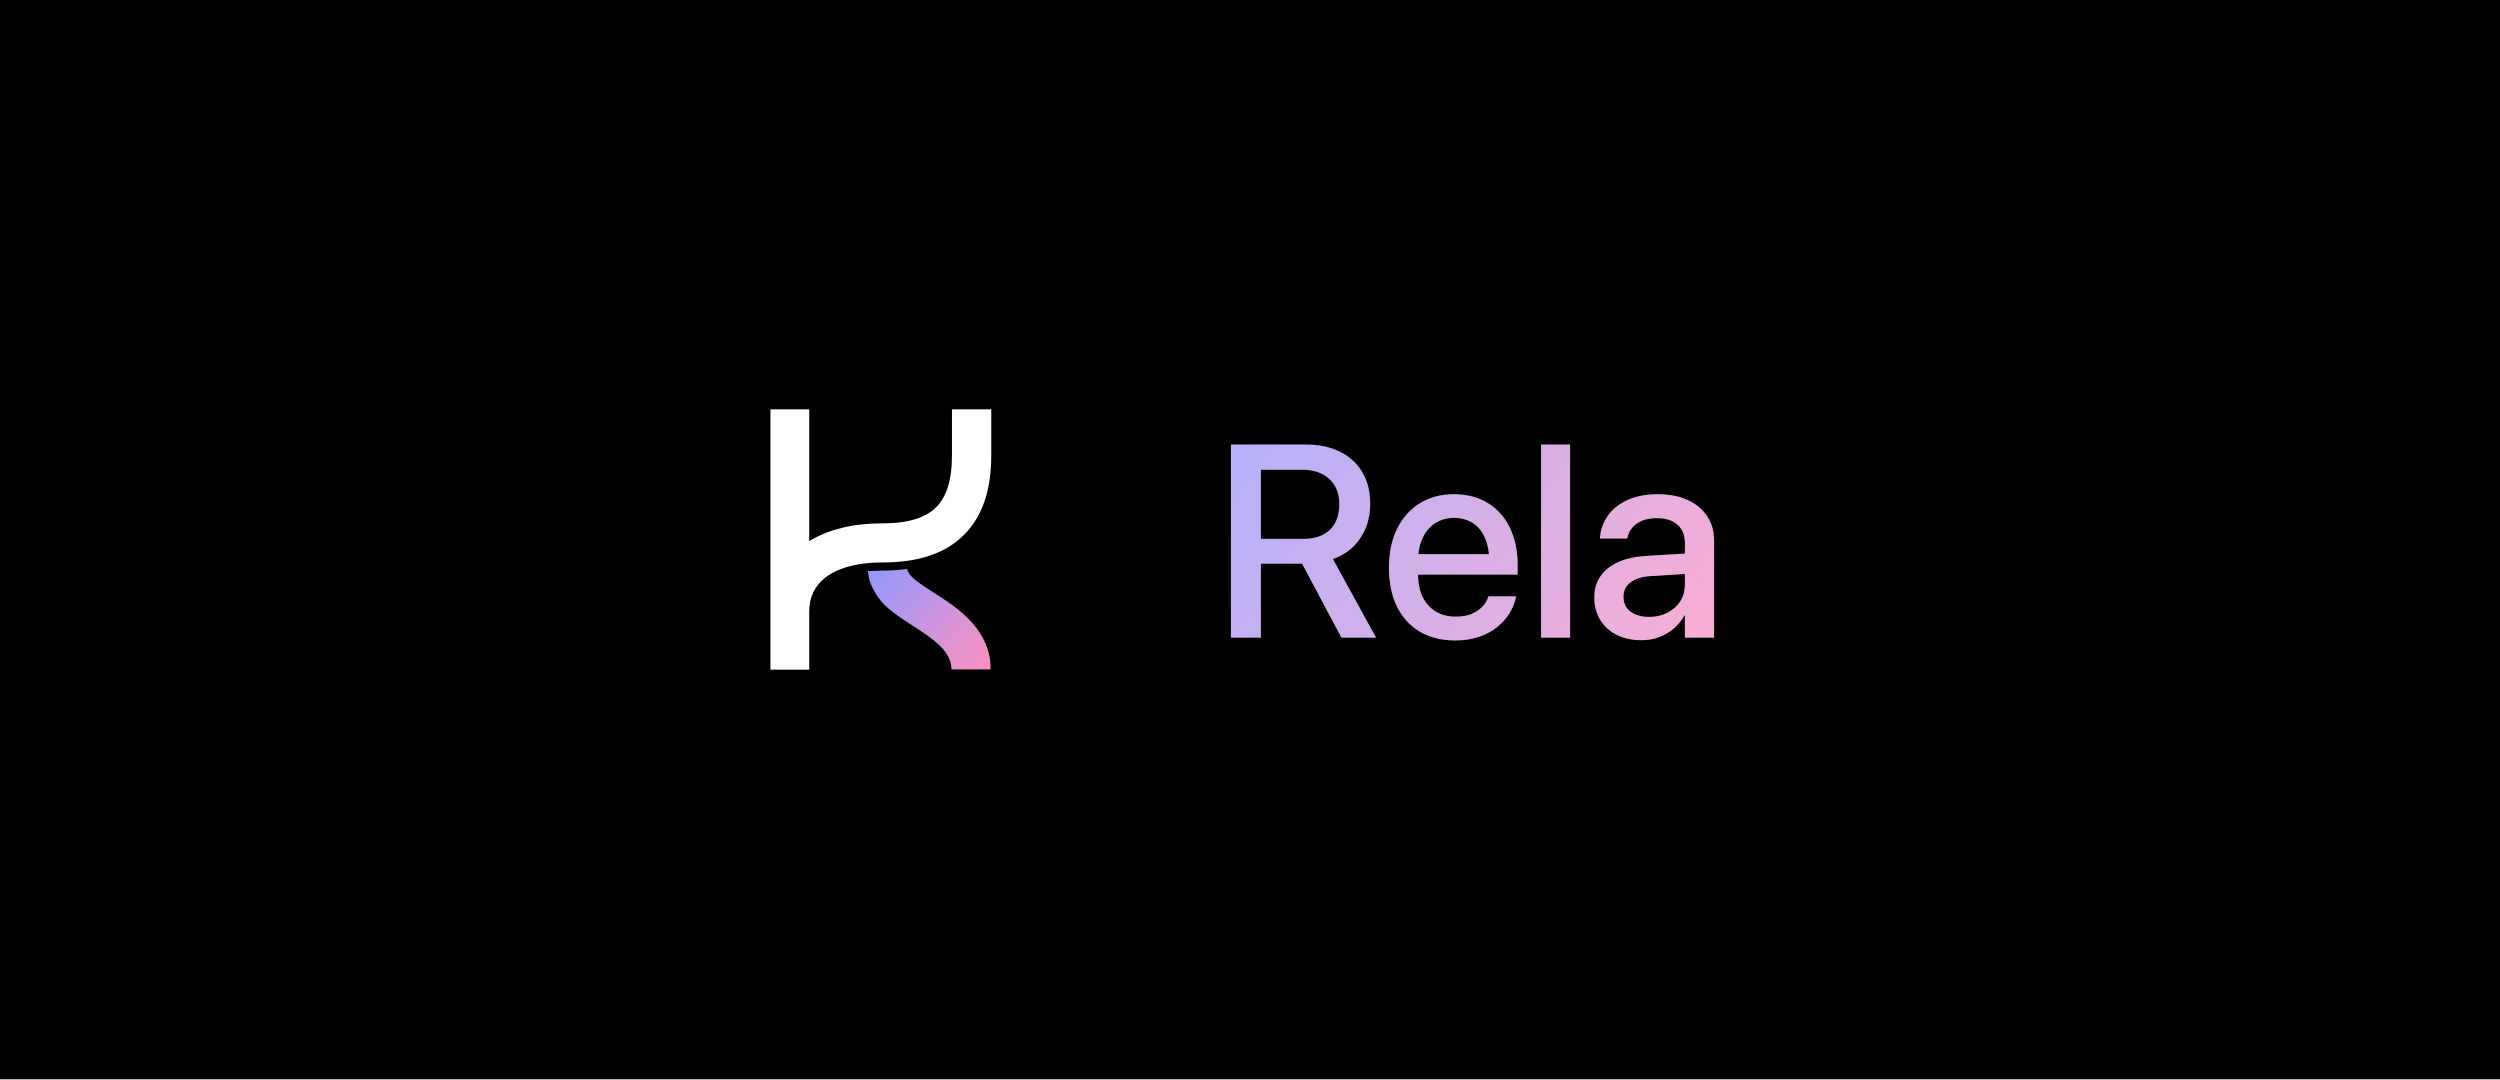
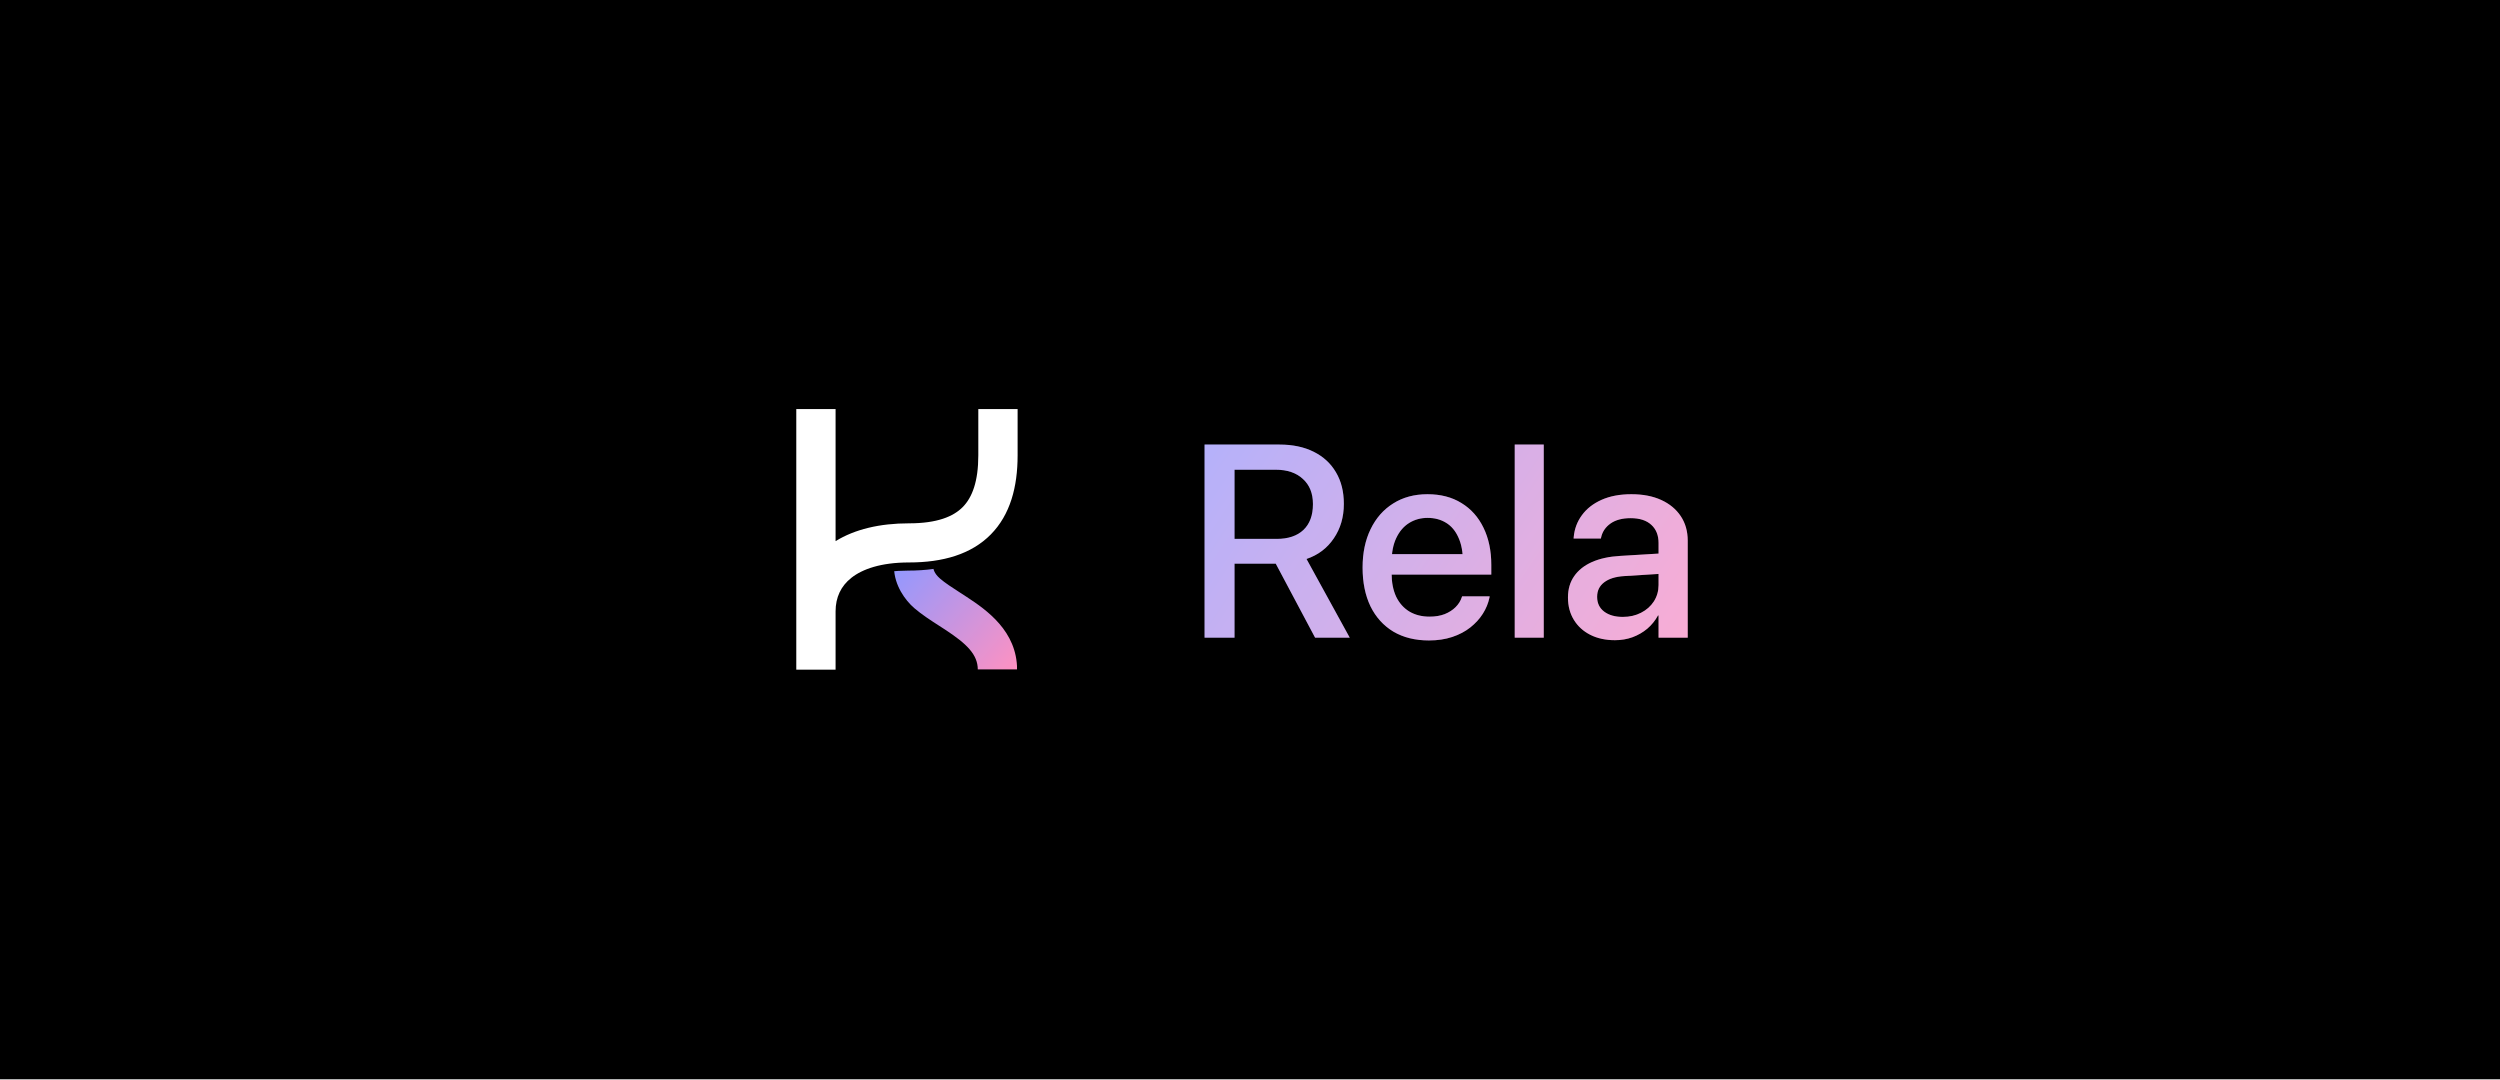
<svg xmlns="http://www.w3.org/2000/svg" width="1186" height="512" viewBox="0 0 1186 512" fill="none">
  <rect width="1186" height="512" fill="black" />
  <g clip-path="url(#clip0_1148_1746)">
-     <path fill-rule="evenodd" clip-rule="evenodd" d="M365.255 194.049H383.9V256.714C392.995 251.104 404.834 248.269 418.736 248.269C432.102 248.269 439.775 245.051 444.224 240.543C448.703 236.005 451.61 228.445 451.61 216.03V194.049H470.255V216.03C470.255 230.969 466.783 244.169 457.524 253.552C448.235 262.964 434.809 266.83 418.736 266.83C405.377 266.83 396.617 269.997 391.403 274.107C386.416 278.037 383.9 283.406 383.9 290.032V317.694H365.255V194.049Z" fill="white" />
-     <mask id="mask0_1148_1746" style="mask-type:alpha" maskUnits="userSpaceOnUse" x="387" y="256" width="84" height="62">
-       <path d="M460.196 256.286C449.635 266.687 434.92 270.696 418.245 270.696C405.498 270.696 397.757 273.722 393.501 277.076C389.573 280.172 387.58 284.311 387.58 289.746V317.694H470.01V256.185L460.196 256.286Z" fill="black" />
+     <path fill-rule="evenodd" clip-rule="evenodd" d="M377.755 194.049H396.4V256.714C405.495 251.104 417.334 248.269 431.236 248.269C444.602 248.269 452.275 245.051 456.724 240.543C461.203 236.005 464.11 228.445 464.11 216.03V194.049H482.755V216.03C482.755 230.969 479.283 244.169 470.024 253.552C460.735 262.964 447.309 266.83 431.236 266.83C417.877 266.83 409.117 269.997 403.903 274.107C398.916 278.037 396.4 283.406 396.4 290.032V317.694H377.755V194.049Z" fill="white" />
+     <mask id="mask0_1148_1746" style="mask-type:alpha" maskUnits="userSpaceOnUse" x="400" y="256" width="83" height="62">
+       <path d="M472.696 256.286C462.135 266.687 447.42 270.696 430.745 270.696C417.998 270.696 410.257 273.722 406.001 277.076C402.073 280.172 400.08 284.311 400.08 289.746V317.694H482.509V256.185L472.696 256.286Z" fill="black" />
    </mask>
    <g mask="url(#mask0_1148_1746)">
-       <path fill-rule="evenodd" clip-rule="evenodd" d="M421.254 288.511C416.788 284.656 411.856 277.676 411.622 269.517L430.266 269.272C430.278 269.661 430.436 271.87 433.468 274.487C435.903 276.589 438.909 278.528 442.682 280.962C443.765 281.661 444.912 282.4 446.126 283.196C455.594 289.402 470.009 299.471 470.009 317.694H451.365C451.365 310.518 446.154 305.438 435.873 298.7C435.02 298.141 434.116 297.559 433.18 296.957C429.254 294.432 424.778 291.553 421.254 288.511Z" fill="url(#paint0_linear_1148_1746)" />
+       <path fill-rule="evenodd" clip-rule="evenodd" d="M433.754 288.511C429.288 284.656 424.356 277.676 424.122 269.517L442.766 269.272C442.778 269.661 442.936 271.87 445.968 274.487C448.403 276.589 451.409 278.528 455.182 280.962C456.265 281.661 457.412 282.4 458.626 283.196C468.094 289.402 482.509 299.471 482.509 317.694H463.865C463.865 310.518 458.654 305.438 448.373 298.7C447.52 298.141 446.616 297.559 445.68 296.957C441.754 294.432 437.278 291.553 433.754 288.511Z" fill="url(#paint0_linear_1148_1746)" />
    </g>
  </g>
-   <path d="M583.942 302.5V210.903H619.553C625.773 210.903 631.169 212.046 635.739 214.331C640.31 216.616 643.822 219.854 646.276 224.043C648.773 228.232 650.021 233.205 650.021 238.96V239.087C650.021 245.308 648.435 250.745 645.261 255.4C642.129 260.055 637.813 263.314 632.312 265.176L652.814 302.5H636.374L617.712 267.397C617.543 267.397 617.395 267.397 617.268 267.397C617.183 267.397 617.056 267.397 616.887 267.397H598.161V302.5H583.942ZM598.161 255.654H618.156C623.615 255.654 627.847 254.237 630.852 251.401C633.856 248.524 635.358 244.461 635.358 239.214V239.087C635.358 234.051 633.771 230.094 630.598 227.217C627.466 224.297 623.171 222.837 617.712 222.837H598.161V255.654ZM690.393 303.833C683.876 303.833 678.247 302.437 673.508 299.644C668.811 296.808 665.192 292.809 662.653 287.646C660.157 282.441 658.908 276.326 658.908 269.302V269.238C658.908 262.298 660.178 256.226 662.717 251.021C665.256 245.773 668.832 241.711 673.444 238.833C678.057 235.913 683.474 234.453 689.694 234.453C695.957 234.453 701.332 235.85 705.817 238.643C710.345 241.393 713.837 245.308 716.291 250.386C718.745 255.422 719.973 261.283 719.973 267.969V272.603H665.7V262.891H713.308L706.516 271.968V266.636C706.516 261.938 705.796 258.045 704.357 254.956C702.961 251.825 700.993 249.497 698.454 247.974C695.957 246.45 693.059 245.688 689.758 245.688C686.499 245.688 683.579 246.493 680.998 248.101C678.417 249.709 676.385 252.078 674.904 255.21C673.423 258.299 672.683 262.108 672.683 266.636V271.968C672.683 276.284 673.402 279.987 674.841 283.076C676.322 286.123 678.417 288.472 681.125 290.122C683.833 291.73 687.028 292.534 690.71 292.534C693.418 292.534 695.809 292.132 697.883 291.328C699.956 290.482 701.67 289.382 703.024 288.027C704.421 286.631 705.394 285.086 705.944 283.394L706.135 282.886H719.211L719.084 283.584C718.534 286.208 717.497 288.726 715.974 291.138C714.45 293.55 712.461 295.729 710.007 297.676C707.595 299.58 704.738 301.082 701.438 302.183C698.137 303.283 694.455 303.833 690.393 303.833ZM731.081 302.5V210.903H744.855V302.5H731.081ZM778.625 303.706C774.182 303.706 770.288 302.86 766.945 301.167C763.602 299.474 761 297.104 759.138 294.058C757.276 291.011 756.345 287.498 756.345 283.521V283.394C756.345 279.5 757.318 276.157 759.265 273.364C761.211 270.529 764.025 268.286 767.707 266.636C771.431 264.985 775.917 264.012 781.164 263.716L806.428 262.192V271.841L783.005 273.301C778.9 273.555 775.726 274.549 773.483 276.284C771.283 277.977 770.183 280.241 770.183 283.076V283.203C770.183 286.123 771.283 288.429 773.483 290.122C775.726 291.815 778.688 292.661 782.37 292.661C785.586 292.661 788.464 292.005 791.003 290.693C793.584 289.382 795.616 287.583 797.097 285.298C798.578 282.97 799.318 280.368 799.318 277.49V257.622C799.318 253.94 798.176 251.063 795.891 248.989C793.605 246.873 790.326 245.815 786.052 245.815C782.116 245.815 778.942 246.662 776.53 248.354C774.16 250.047 772.679 252.227 772.087 254.893L771.96 255.464H759.011L759.074 254.766C759.413 250.915 760.703 247.466 762.946 244.419C765.189 241.33 768.299 238.896 772.277 237.119C776.255 235.342 780.974 234.453 786.433 234.453C791.892 234.453 796.61 235.363 800.588 237.183C804.566 239.002 807.655 241.562 809.855 244.863C812.056 248.164 813.156 252.036 813.156 256.479V302.5H799.318V291.963H799.064C797.753 294.375 796.06 296.47 793.986 298.247C791.913 299.982 789.564 301.336 786.94 302.31C784.359 303.241 781.587 303.706 778.625 303.706Z" fill="url(#paint1_linear_1148_1746)" />
-   <path d="M583.942 302.5V210.903H619.553C625.773 210.903 631.169 212.046 635.739 214.331C640.31 216.616 643.822 219.854 646.276 224.043C648.773 228.232 650.021 233.205 650.021 238.96V239.087C650.021 245.308 648.435 250.745 645.261 255.4C642.129 260.055 637.813 263.314 632.312 265.176L652.814 302.5H636.374L617.712 267.397C617.543 267.397 617.395 267.397 617.268 267.397C617.183 267.397 617.056 267.397 616.887 267.397H598.161V302.5H583.942ZM598.161 255.654H618.156C623.615 255.654 627.847 254.237 630.852 251.401C633.856 248.524 635.358 244.461 635.358 239.214V239.087C635.358 234.051 633.771 230.094 630.598 227.217C627.466 224.297 623.171 222.837 617.712 222.837H598.161V255.654ZM690.393 303.833C683.876 303.833 678.247 302.437 673.508 299.644C668.811 296.808 665.192 292.809 662.653 287.646C660.157 282.441 658.908 276.326 658.908 269.302V269.238C658.908 262.298 660.178 256.226 662.717 251.021C665.256 245.773 668.832 241.711 673.444 238.833C678.057 235.913 683.474 234.453 689.694 234.453C695.957 234.453 701.332 235.85 705.817 238.643C710.345 241.393 713.837 245.308 716.291 250.386C718.745 255.422 719.973 261.283 719.973 267.969V272.603H665.7V262.891H713.308L706.516 271.968V266.636C706.516 261.938 705.796 258.045 704.357 254.956C702.961 251.825 700.993 249.497 698.454 247.974C695.957 246.45 693.059 245.688 689.758 245.688C686.499 245.688 683.579 246.493 680.998 248.101C678.417 249.709 676.385 252.078 674.904 255.21C673.423 258.299 672.683 262.108 672.683 266.636V271.968C672.683 276.284 673.402 279.987 674.841 283.076C676.322 286.123 678.417 288.472 681.125 290.122C683.833 291.73 687.028 292.534 690.71 292.534C693.418 292.534 695.809 292.132 697.883 291.328C699.956 290.482 701.67 289.382 703.024 288.027C704.421 286.631 705.394 285.086 705.944 283.394L706.135 282.886H719.211L719.084 283.584C718.534 286.208 717.497 288.726 715.974 291.138C714.45 293.55 712.461 295.729 710.007 297.676C707.595 299.58 704.738 301.082 701.438 302.183C698.137 303.283 694.455 303.833 690.393 303.833ZM731.081 302.5V210.903H744.855V302.5H731.081ZM778.625 303.706C774.182 303.706 770.288 302.86 766.945 301.167C763.602 299.474 761 297.104 759.138 294.058C757.276 291.011 756.345 287.498 756.345 283.521V283.394C756.345 279.5 757.318 276.157 759.265 273.364C761.211 270.529 764.025 268.286 767.707 266.636C771.431 264.985 775.917 264.012 781.164 263.716L806.428 262.192V271.841L783.005 273.301C778.9 273.555 775.726 274.549 773.483 276.284C771.283 277.977 770.183 280.241 770.183 283.076V283.203C770.183 286.123 771.283 288.429 773.483 290.122C775.726 291.815 778.688 292.661 782.37 292.661C785.586 292.661 788.464 292.005 791.003 290.693C793.584 289.382 795.616 287.583 797.097 285.298C798.578 282.97 799.318 280.368 799.318 277.49V257.622C799.318 253.94 798.176 251.063 795.891 248.989C793.605 246.873 790.326 245.815 786.052 245.815C782.116 245.815 778.942 246.662 776.53 248.354C774.16 250.047 772.679 252.227 772.087 254.893L771.96 255.464H759.011L759.074 254.766C759.413 250.915 760.703 247.466 762.946 244.419C765.189 241.33 768.299 238.896 772.277 237.119C776.255 235.342 780.974 234.453 786.433 234.453C791.892 234.453 796.61 235.363 800.588 237.183C804.566 239.002 807.655 241.562 809.855 244.863C812.056 248.164 813.156 252.036 813.156 256.479V302.5H799.318V291.963H799.064C797.753 294.375 796.06 296.47 793.986 298.247C791.913 299.982 789.564 301.336 786.94 302.31C784.359 303.241 781.587 303.706 778.625 303.706Z" fill="white" fill-opacity="0.25" />
+   <path d="M571.442 302.5V210.903H607.053C613.273 210.903 618.669 212.046 623.239 214.331C627.81 216.616 631.322 219.854 633.776 224.043C636.273 228.232 637.521 233.205 637.521 238.96V239.087C637.521 245.308 635.935 250.745 632.761 255.4C629.629 260.055 625.313 263.314 619.812 265.176L640.314 302.5H623.874L605.212 267.397C605.043 267.397 604.895 267.397 604.768 267.397C604.683 267.397 604.556 267.397 604.387 267.397H585.661V302.5H571.442ZM585.661 255.654H605.656C611.115 255.654 615.347 254.237 618.352 251.401C621.356 248.524 622.858 244.461 622.858 239.214V239.087C622.858 234.051 621.271 230.094 618.098 227.217C614.966 224.297 610.671 222.837 605.212 222.837H585.661V255.654ZM677.893 303.833C671.376 303.833 665.747 302.437 661.008 299.644C656.311 296.808 652.692 292.809 650.153 287.646C647.657 282.441 646.408 276.326 646.408 269.302V269.238C646.408 262.298 647.678 256.226 650.217 251.021C652.756 245.773 656.332 241.711 660.944 238.833C665.557 235.913 670.974 234.453 677.194 234.453C683.457 234.453 688.832 235.85 693.317 238.643C697.845 241.393 701.337 245.308 703.791 250.386C706.245 255.422 707.473 261.283 707.473 267.969V272.603H653.2V262.891H700.808L694.016 271.968V266.636C694.016 261.938 693.296 258.045 691.857 254.956C690.461 251.825 688.493 249.497 685.954 247.974C683.457 246.45 680.559 245.688 677.258 245.688C673.999 245.688 671.079 246.493 668.498 248.101C665.917 249.709 663.885 252.078 662.404 255.21C660.923 258.299 660.183 262.108 660.183 266.636V271.968C660.183 276.284 660.902 279.987 662.341 283.076C663.822 286.123 665.917 288.472 668.625 290.122C671.333 291.73 674.528 292.534 678.21 292.534C680.918 292.534 683.309 292.132 685.383 291.328C687.456 290.482 689.17 289.382 690.524 288.027C691.921 286.631 692.894 285.086 693.444 283.394L693.635 282.886H706.711L706.584 283.584C706.034 286.208 704.997 288.726 703.474 291.138C701.95 293.55 699.961 295.729 697.507 297.676C695.095 299.58 692.238 301.082 688.938 302.183C685.637 303.283 681.955 303.833 677.893 303.833ZM718.581 302.5V210.903H732.355V302.5H718.581ZM766.125 303.706C761.682 303.706 757.788 302.86 754.445 301.167C751.102 299.474 748.5 297.104 746.638 294.058C744.776 291.011 743.845 287.498 743.845 283.521V283.394C743.845 279.5 744.818 276.157 746.765 273.364C748.711 270.529 751.525 268.286 755.207 266.636C758.931 264.985 763.417 264.012 768.664 263.716L793.928 262.192V271.841L770.505 273.301C766.4 273.555 763.226 274.549 760.983 276.284C758.783 277.977 757.683 280.241 757.683 283.076V283.203C757.683 286.123 758.783 288.429 760.983 290.122C763.226 291.815 766.188 292.661 769.87 292.661C773.086 292.661 775.964 292.005 778.503 290.693C781.084 289.382 783.116 287.583 784.597 285.298C786.078 282.97 786.818 280.368 786.818 277.49V257.622C786.818 253.94 785.676 251.063 783.391 248.989C781.105 246.873 777.826 245.815 773.552 245.815C769.616 245.815 766.442 246.662 764.03 248.354C761.66 250.047 760.179 252.227 759.587 254.893L759.46 255.464H746.511L746.574 254.766C746.913 250.915 748.203 247.466 750.446 244.419C752.689 241.33 755.799 238.896 759.777 237.119C763.755 235.342 768.474 234.453 773.933 234.453C779.392 234.453 784.11 235.363 788.088 237.183C792.066 239.002 795.155 241.562 797.355 244.863C799.556 248.164 800.656 252.036 800.656 256.479V302.5H786.818V291.963H786.564C785.253 294.375 783.56 296.47 781.486 298.247C779.413 299.982 777.064 301.336 774.44 302.31C771.859 303.241 769.087 303.706 766.125 303.706Z" fill="url(#paint1_linear_1148_1746)" />
+   <path d="M571.442 302.5V210.903H607.053C613.273 210.903 618.669 212.046 623.239 214.331C627.81 216.616 631.322 219.854 633.776 224.043C636.273 228.232 637.521 233.205 637.521 238.96V239.087C637.521 245.308 635.935 250.745 632.761 255.4C629.629 260.055 625.313 263.314 619.812 265.176L640.314 302.5H623.874L605.212 267.397C605.043 267.397 604.895 267.397 604.768 267.397C604.683 267.397 604.556 267.397 604.387 267.397H585.661V302.5H571.442ZM585.661 255.654H605.656C611.115 255.654 615.347 254.237 618.352 251.401C621.356 248.524 622.858 244.461 622.858 239.214V239.087C622.858 234.051 621.271 230.094 618.098 227.217C614.966 224.297 610.671 222.837 605.212 222.837H585.661V255.654ZM677.893 303.833C671.376 303.833 665.747 302.437 661.008 299.644C656.311 296.808 652.692 292.809 650.153 287.646C647.657 282.441 646.408 276.326 646.408 269.302V269.238C646.408 262.298 647.678 256.226 650.217 251.021C652.756 245.773 656.332 241.711 660.944 238.833C665.557 235.913 670.974 234.453 677.194 234.453C683.457 234.453 688.832 235.85 693.317 238.643C697.845 241.393 701.337 245.308 703.791 250.386C706.245 255.422 707.473 261.283 707.473 267.969V272.603H653.2V262.891H700.808L694.016 271.968V266.636C694.016 261.938 693.296 258.045 691.857 254.956C690.461 251.825 688.493 249.497 685.954 247.974C683.457 246.45 680.559 245.688 677.258 245.688C673.999 245.688 671.079 246.493 668.498 248.101C665.917 249.709 663.885 252.078 662.404 255.21C660.923 258.299 660.183 262.108 660.183 266.636V271.968C660.183 276.284 660.902 279.987 662.341 283.076C663.822 286.123 665.917 288.472 668.625 290.122C671.333 291.73 674.528 292.534 678.21 292.534C680.918 292.534 683.309 292.132 685.383 291.328C687.456 290.482 689.17 289.382 690.524 288.027C691.921 286.631 692.894 285.086 693.444 283.394L693.635 282.886H706.711L706.584 283.584C706.034 286.208 704.997 288.726 703.474 291.138C701.95 293.55 699.961 295.729 697.507 297.676C695.095 299.58 692.238 301.082 688.938 302.183C685.637 303.283 681.955 303.833 677.893 303.833ZM718.581 302.5V210.903H732.355V302.5H718.581ZM766.125 303.706C761.682 303.706 757.788 302.86 754.445 301.167C751.102 299.474 748.5 297.104 746.638 294.058C744.776 291.011 743.845 287.498 743.845 283.521V283.394C743.845 279.5 744.818 276.157 746.765 273.364C748.711 270.529 751.525 268.286 755.207 266.636C758.931 264.985 763.417 264.012 768.664 263.716L793.928 262.192V271.841L770.505 273.301C766.4 273.555 763.226 274.549 760.983 276.284C758.783 277.977 757.683 280.241 757.683 283.076V283.203C757.683 286.123 758.783 288.429 760.983 290.122C763.226 291.815 766.188 292.661 769.87 292.661C773.086 292.661 775.964 292.005 778.503 290.693C781.084 289.382 783.116 287.583 784.597 285.298C786.078 282.97 786.818 280.368 786.818 277.49V257.622C786.818 253.94 785.676 251.063 783.391 248.989C781.105 246.873 777.826 245.815 773.552 245.815C769.616 245.815 766.442 246.662 764.03 248.354C761.66 250.047 760.179 252.227 759.587 254.893L759.46 255.464H746.511L746.574 254.766C746.913 250.915 748.203 247.466 750.446 244.419C752.689 241.33 755.799 238.896 759.777 237.119C763.755 235.342 768.474 234.453 773.933 234.453C779.392 234.453 784.11 235.363 788.088 237.183C792.066 239.002 795.155 241.562 797.355 244.863C799.556 248.164 800.656 252.036 800.656 256.479V302.5H786.818V291.963H786.564C785.253 294.375 783.56 296.47 781.486 298.247C779.413 299.982 777.064 301.336 774.44 302.31C771.859 303.241 769.087 303.706 766.125 303.706Z" fill="white" fill-opacity="0.25" />
  <defs>
-     <linearGradient id="paint0_linear_1148_1746" x1="412" y1="269" x2="470" y2="318" gradientUnits="userSpaceOnUse">
+     <linearGradient id="paint0_linear_1148_1746" x1="424.5" y1="269" x2="482.5" y2="318" gradientUnits="userSpaceOnUse">
      <stop stop-color="#9198FF" />
      <stop offset="1" stop-color="#FF91C1" />
    </linearGradient>
-     <linearGradient id="paint1_linear_1148_1746" x1="576" y1="170" x2="821" y2="334" gradientUnits="userSpaceOnUse">
+     <linearGradient id="paint1_linear_1148_1746" x1="563.5" y1="170" x2="808.5" y2="334" gradientUnits="userSpaceOnUse">
      <stop stop-color="#9198FF" />
      <stop offset="1" stop-color="#FF91C1" />
    </linearGradient>
    <clipPath id="clip0_1148_1746">
-       <rect width="105" height="123.645" fill="white" transform="translate(365.5 194.178)" />
+       <rect width="105" height="123.645" fill="white" transform="translate(378 194.178)" />
    </clipPath>
  </defs>
</svg>
